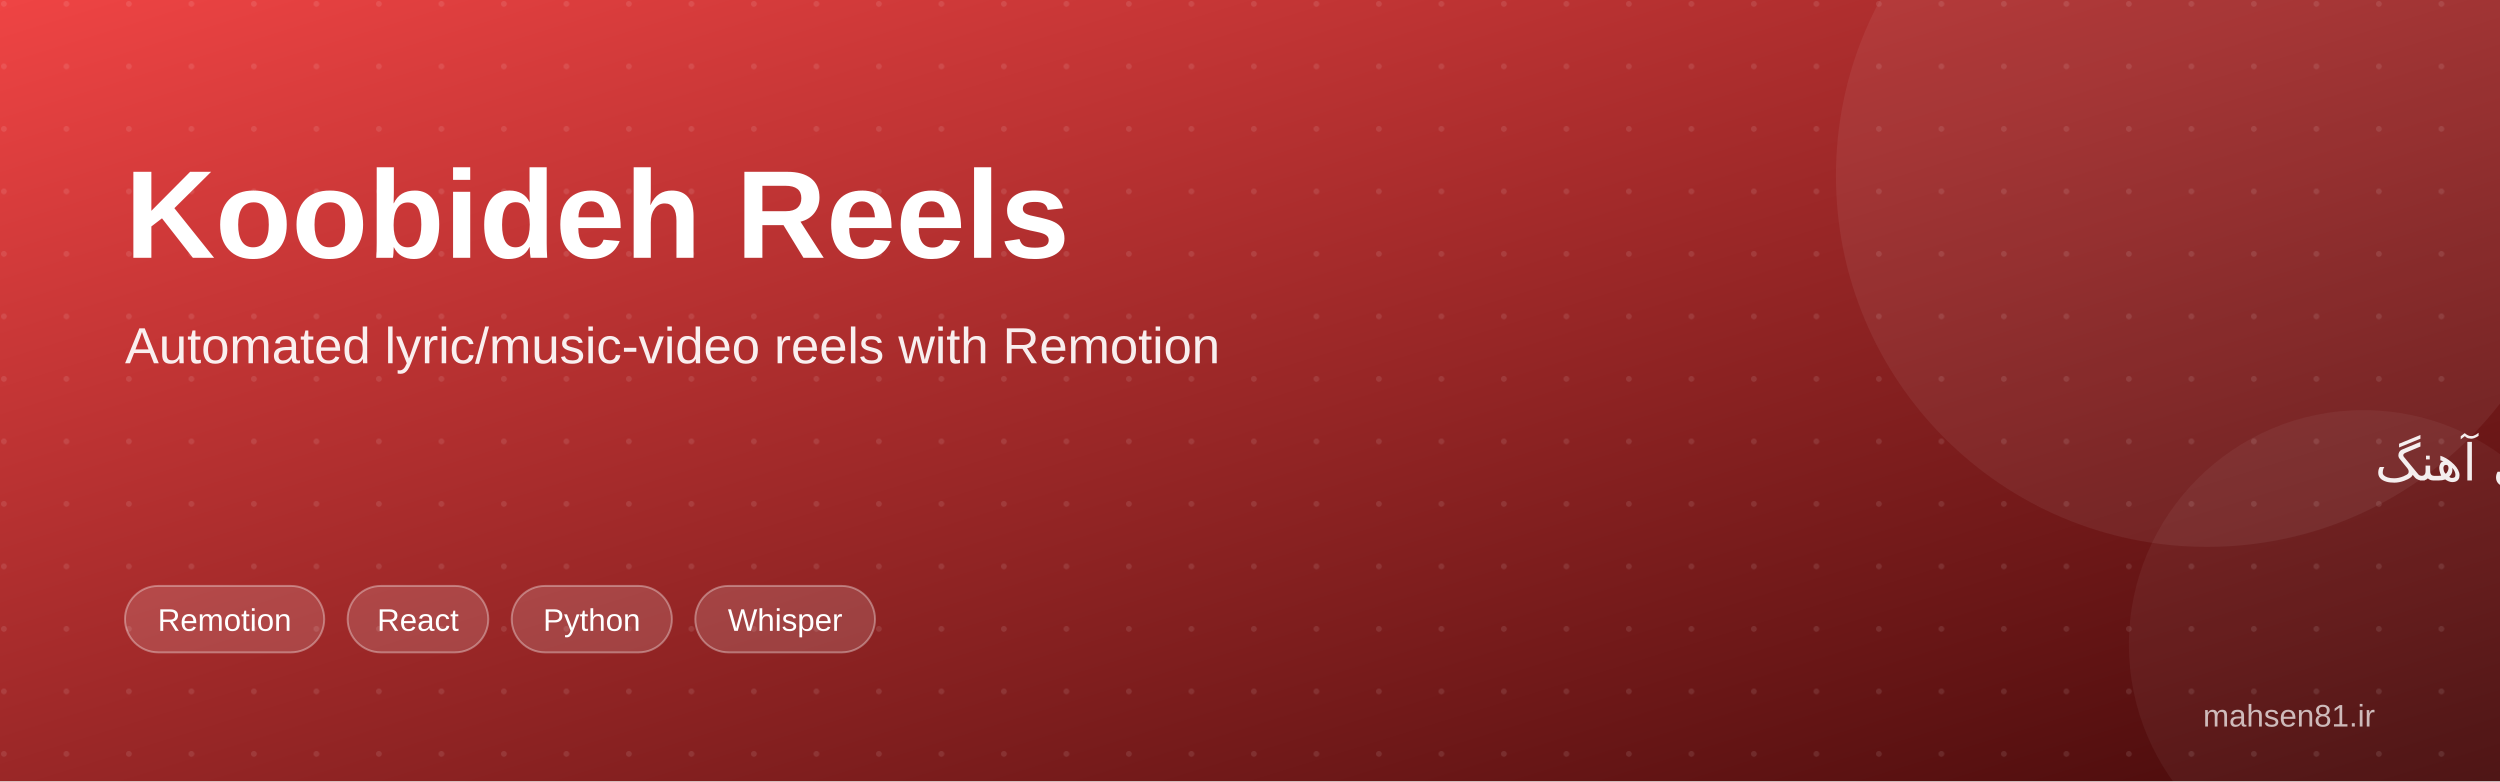
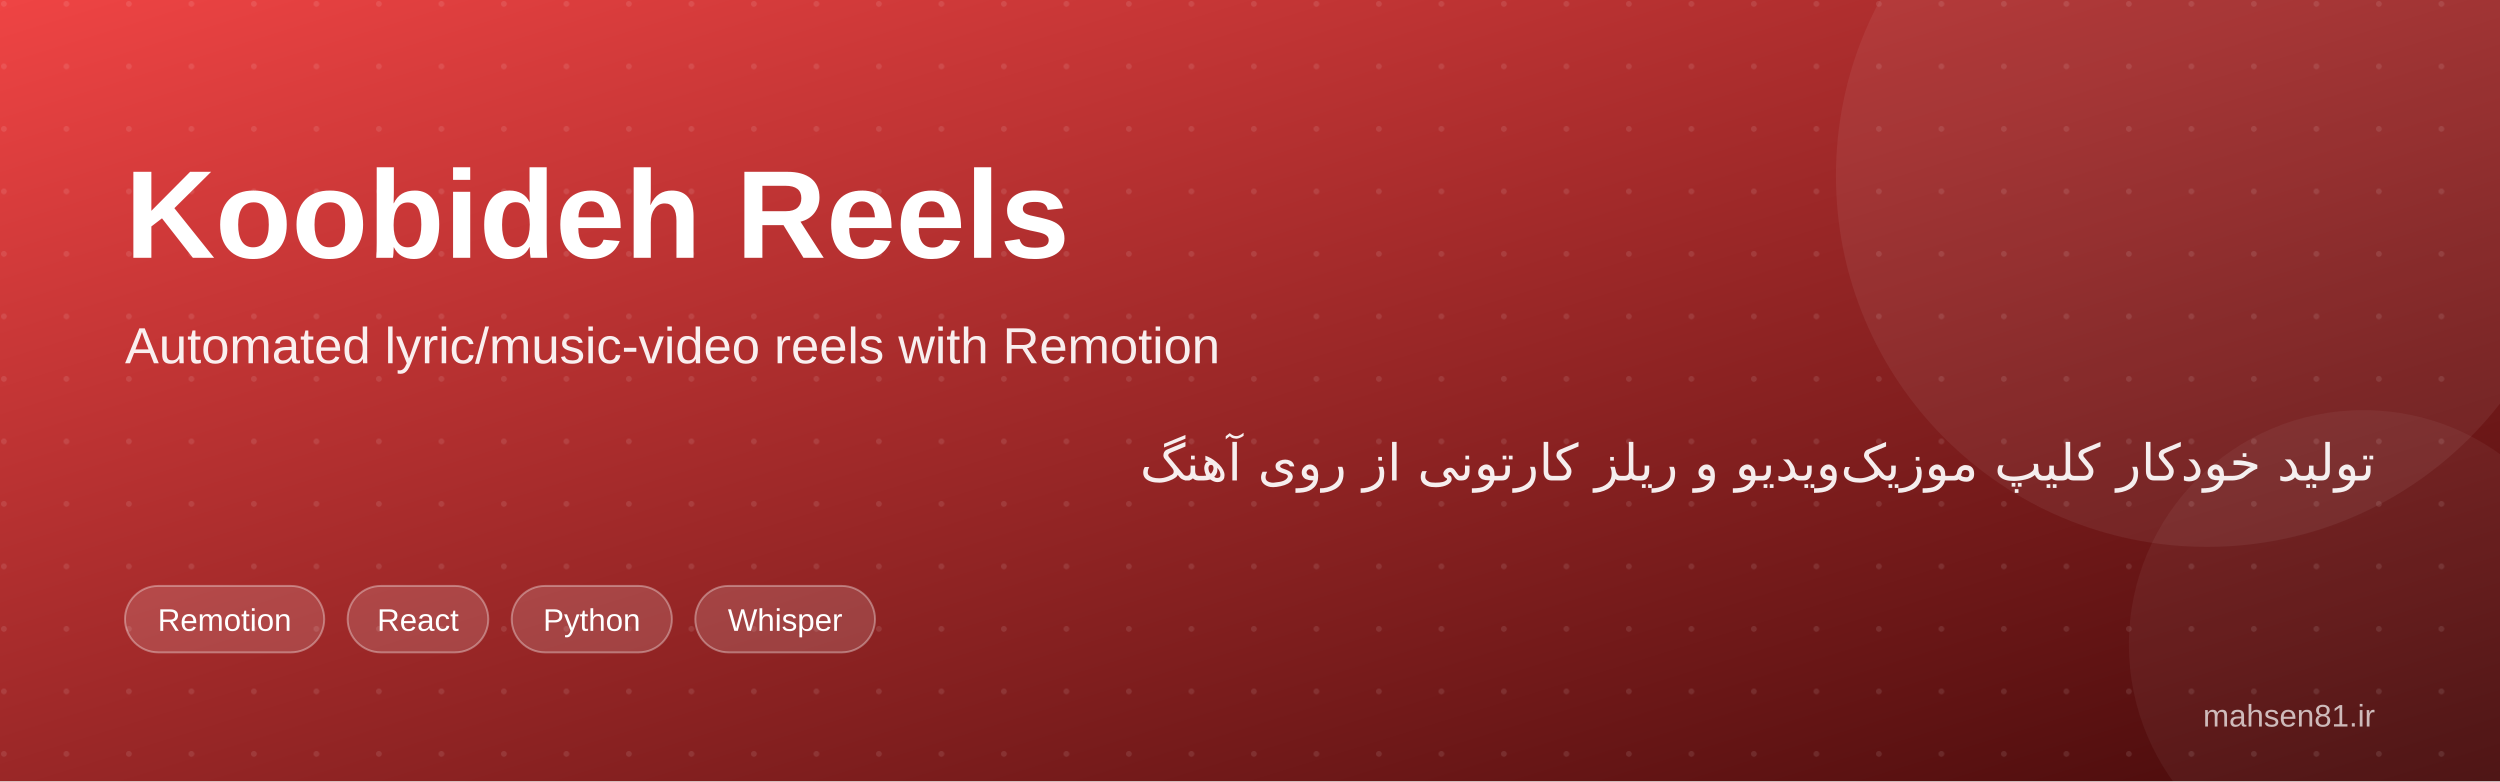
<svg xmlns="http://www.w3.org/2000/svg" width="1280" height="400" viewBox="0 0 1280 400">
  <defs>
    <linearGradient id="g" x1="0" y1="0" x2="1" y2="1">
      <stop offset="0" stop-color="#ef4444" />
      <stop offset="1" stop-color="#450a0a" />
    </linearGradient>
    <pattern id="p" width="32" height="32" patternUnits="userSpaceOnUse">
      <circle cx="2" cy="2" r="1.5" fill="#fff" fill-opacity=".10" />
    </pattern>
  </defs>
  <rect width="1280" height="400" fill="url(#g)" />
  <rect width="1280" height="400" fill="url(#p)" />
  <circle cx="1130" cy="90" r="190" fill="#fff" fill-opacity=".06" />
  <circle cx="1210" cy="330" r="120" fill="#fff" fill-opacity=".05" />
  <text x="64" y="132" font-size="64" font-weight="700" fill="#fff" font-family="Segoe UI,Arial">Koobideh Reels</text>
  <text x="64" y="186" font-size="26" fill="#fff" fill-opacity=".92" font-family="Segoe UI,Arial">Automated lyric/music-video reels with Remotion</text>
-   <text x="1216" y="246" font-size="26" fill="#fff" fill-opacity=".92" text-anchor="end" direction="rtl" font-family="Vazirmatn,Tahoma,Segoe UI">تولید خودکار کلیپ موزیک‌ویدیو و ریلز کارتونی از روی آهنگ</text>
+   <text x="1216" y="246" font-size="26" fill="#fff" fill-opacity=".92" text-anchor="start" direction="rtl" font-family="Vazirmatn,Tahoma,Segoe UI">تولید خودکار کلیپ موزیک‌ویدیو و ریلز کارتونی از روی آهنگ</text>
  <rect x="64" y="300" rx="17" width="102" height="34" fill="#ffffff" fill-opacity=".14" stroke="#fff" stroke-opacity=".35" />
  <text x="115.0" y="323" text-anchor="middle" font-size="16" fill="#fff" font-family="Segoe UI,Arial">Remotion</text>
  <rect x="178" y="300" rx="17" width="72" height="34" fill="#ffffff" fill-opacity=".14" stroke="#fff" stroke-opacity=".35" />
  <text x="214.0" y="323" text-anchor="middle" font-size="16" fill="#fff" font-family="Segoe UI,Arial">React</text>
  <rect x="262" y="300" rx="17" width="82" height="34" fill="#ffffff" fill-opacity=".14" stroke="#fff" stroke-opacity=".35" />
  <text x="303.0" y="323" text-anchor="middle" font-size="16" fill="#fff" font-family="Segoe UI,Arial">Python</text>
  <rect x="356" y="300" rx="17" width="92" height="34" fill="#ffffff" fill-opacity=".14" stroke="#fff" stroke-opacity=".35" />
  <text x="402.0" y="323" text-anchor="middle" font-size="16" fill="#fff" font-family="Segoe UI,Arial">Whisper</text>
  <text x="1216" y="372" font-size="16" fill="#fff" fill-opacity=".7" text-anchor="end" font-family="Segoe UI,Arial">mahsen81.ir</text>
</svg>
